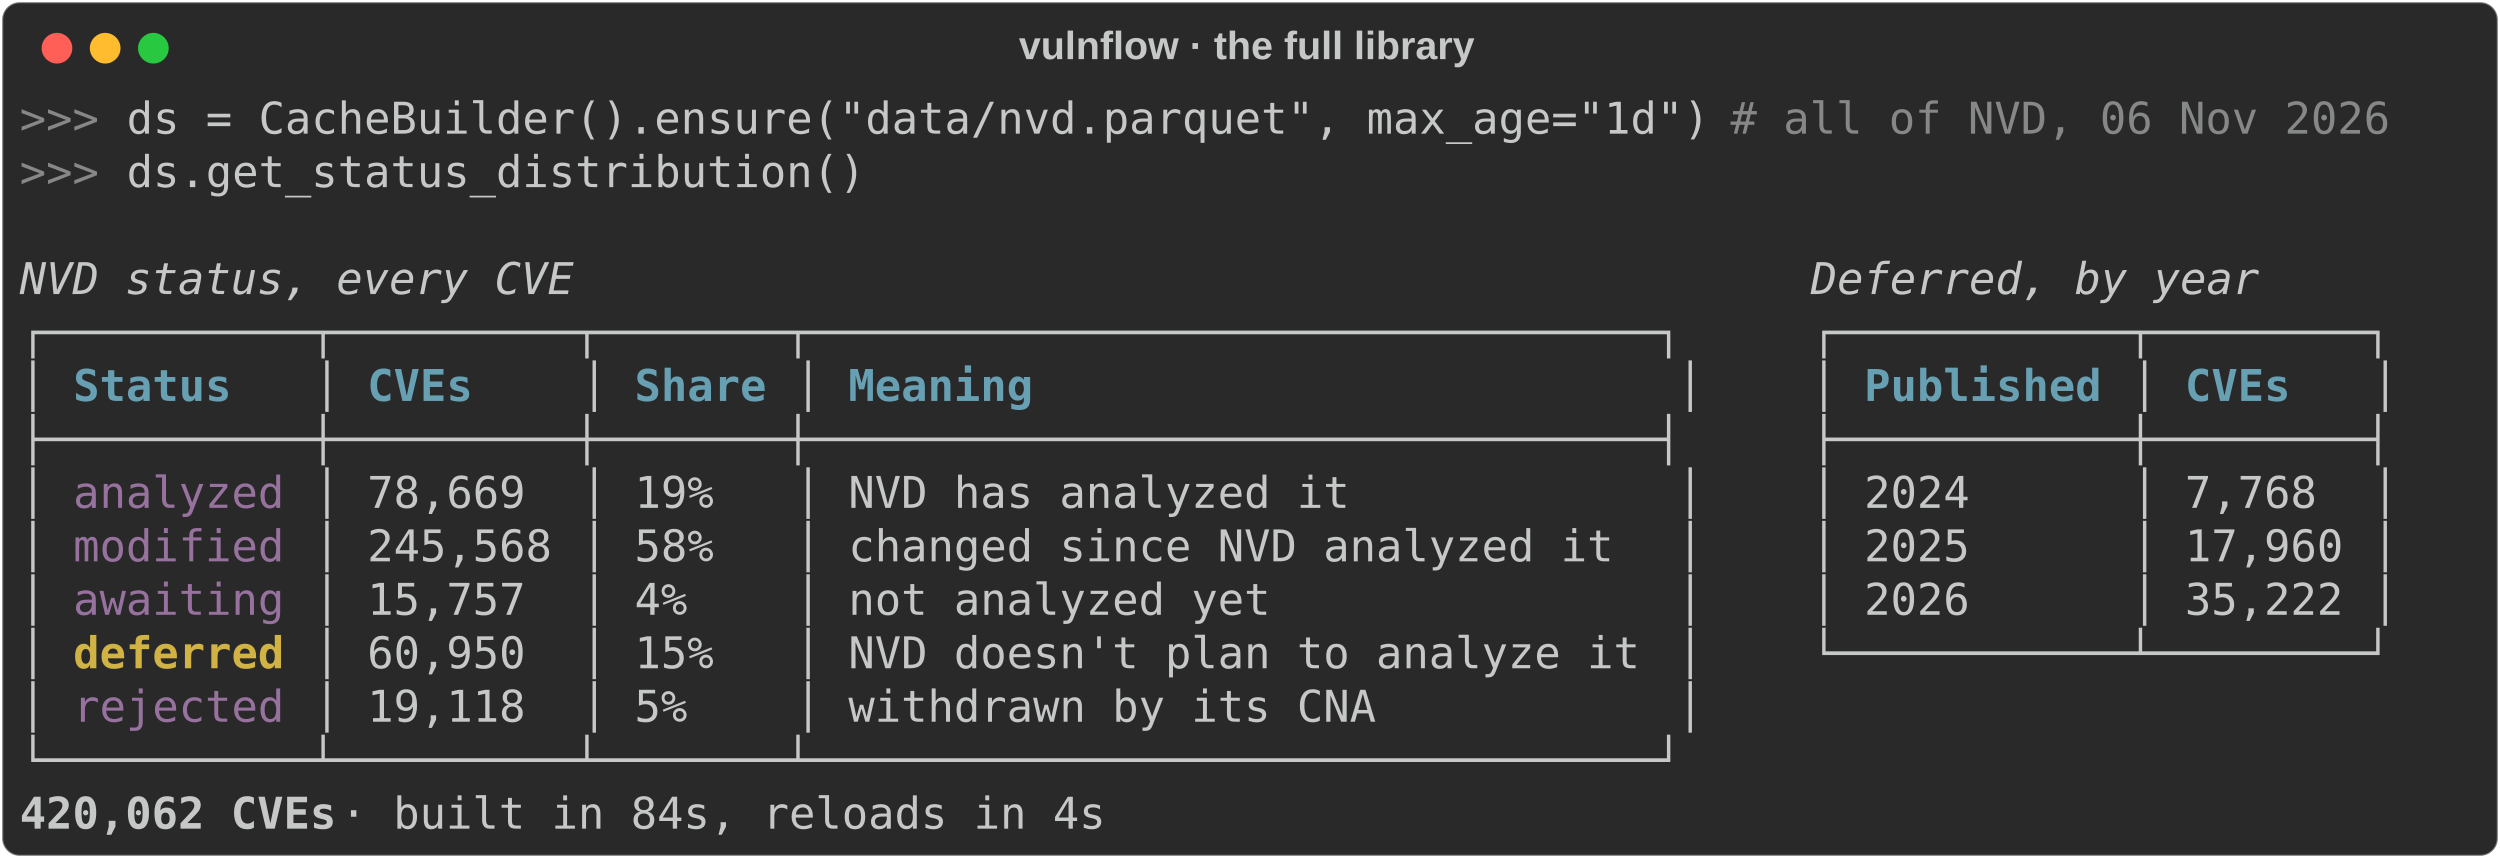
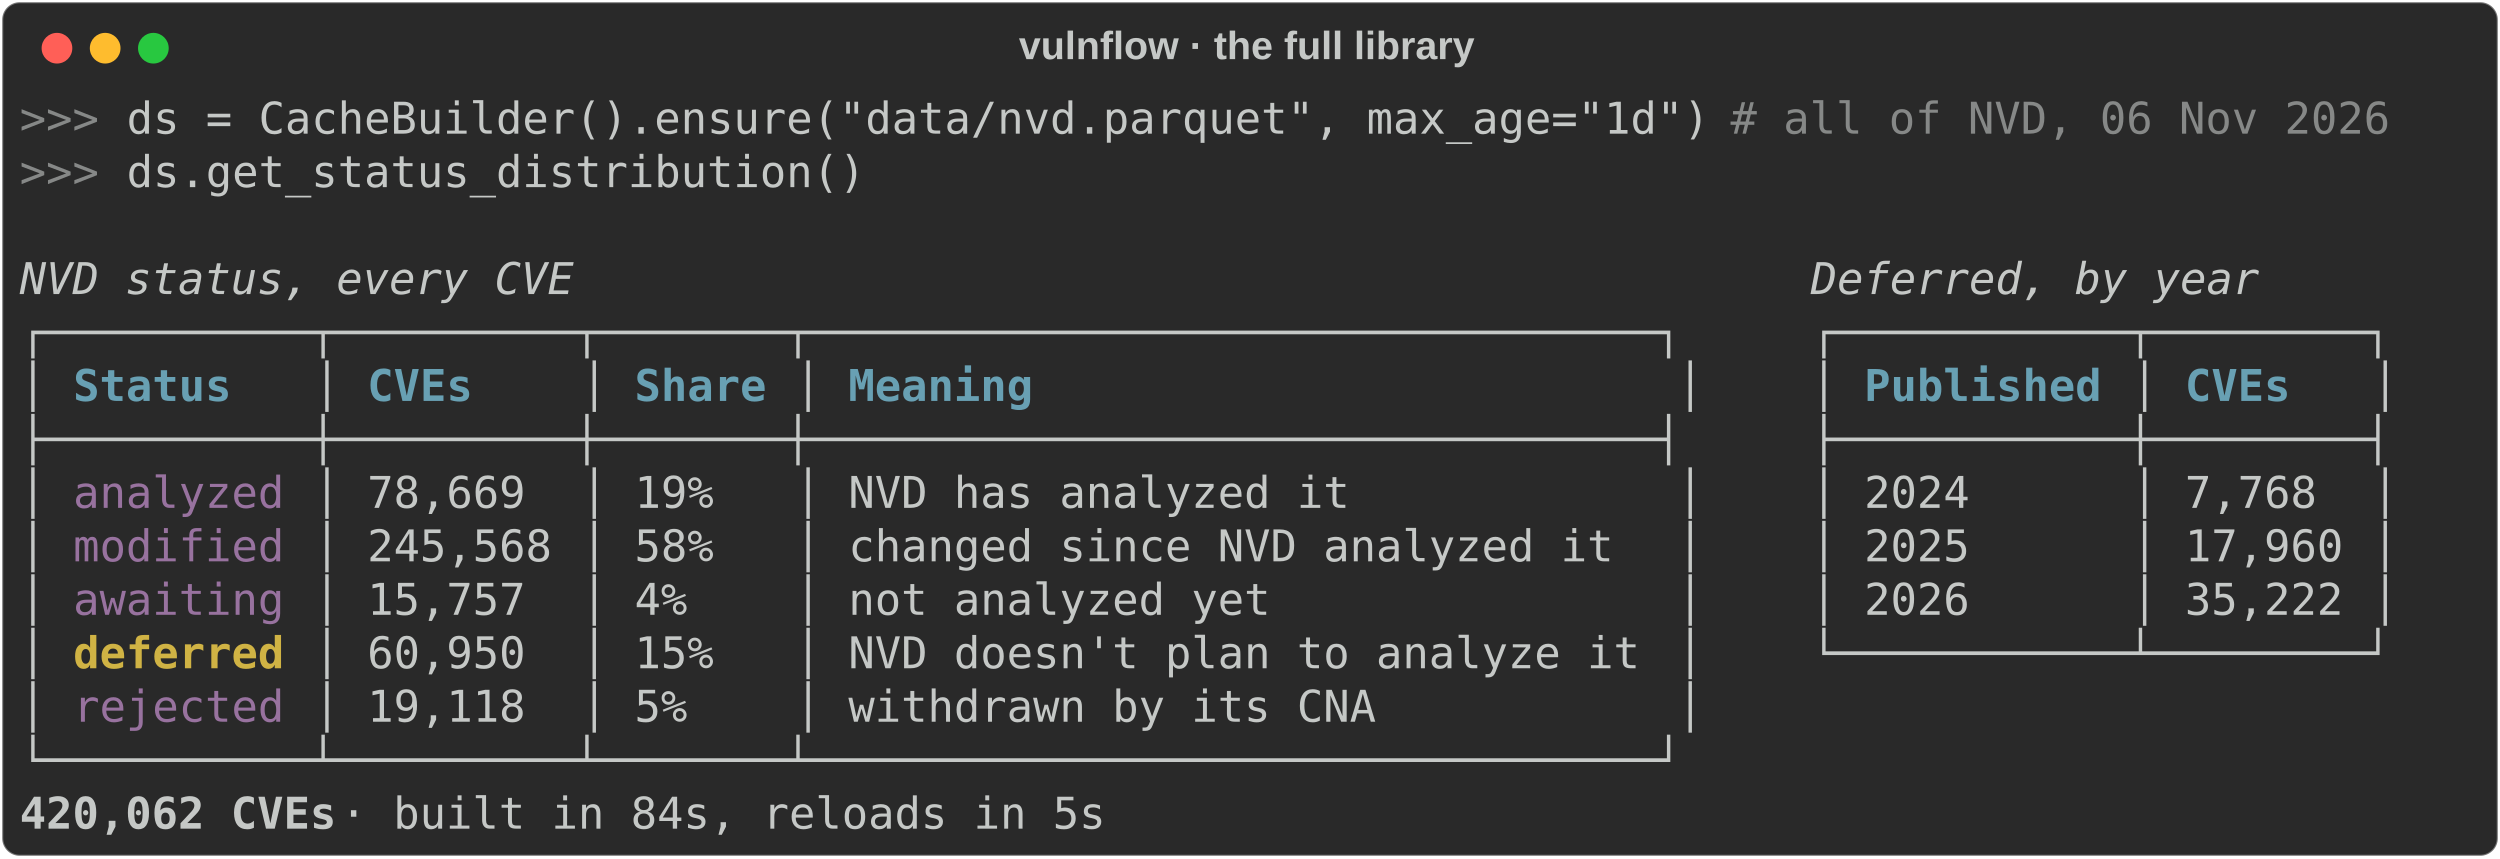
<svg xmlns="http://www.w3.org/2000/svg" class="rich-terminal" viewBox="0 0 1141 391.6">
  <style>

    @font-face {
        font-family: "Fira Code";
        src: local("FiraCode-Regular"),
                url("https://cdnjs.cloudflare.com/ajax/libs/firacode/6.2.0/woff2/FiraCode-Regular.woff2") format("woff2"),
                url("https://cdnjs.cloudflare.com/ajax/libs/firacode/6.2.0/woff/FiraCode-Regular.woff") format("woff");
        font-style: normal;
        font-weight: 400;
    }
    @font-face {
        font-family: "Fira Code";
        src: local("FiraCode-Bold"),
                url("https://cdnjs.cloudflare.com/ajax/libs/firacode/6.2.0/woff2/FiraCode-Bold.woff2") format("woff2"),
                url("https://cdnjs.cloudflare.com/ajax/libs/firacode/6.2.0/woff/FiraCode-Bold.woff") format("woff");
        font-style: bold;
        font-weight: 700;
    }

-     .terminal-2327307969-matrix {
+     .terminal-2330846914-matrix {
        font-family: Fira Code, monospace;
        font-size: 20px;
        line-height: 24.4px;
        font-variant-east-asian: full-width;
    }

-     .terminal-2327307969-title {
+     .terminal-2330846914-title {
        font-size: 18px;
        font-weight: bold;
        font-family: arial;
    }

-     .terminal-2327307969-r1 { fill: #868887 }
- .terminal-2327307969-r2 { fill: #c5c8c6 }
- .terminal-2327307969-r3 { fill: #c5c8c6;font-style: italic; }
- .terminal-2327307969-r4 { fill: #68a0b3;font-weight: bold }
- .terminal-2327307969-r5 { fill: #98729f }
- .terminal-2327307969-r6 { fill: #d0b344;font-weight: bold }
- .terminal-2327307969-r7 { fill: #c5c8c6;font-weight: bold }
+     .terminal-2330846914-r1 { fill: #868887 }
+ .terminal-2330846914-r2 { fill: #c5c8c6 }
+ .terminal-2330846914-r3 { fill: #c5c8c6;font-style: italic; }
+ .terminal-2330846914-r4 { fill: #68a0b3;font-weight: bold }
+ .terminal-2330846914-r5 { fill: #98729f }
+ .terminal-2330846914-r6 { fill: #d0b344;font-weight: bold }
+ .terminal-2330846914-r7 { fill: #c5c8c6;font-weight: bold }
    </style>
  <defs>
-     <clipPath id="terminal-2327307969-clip-terminal">
+     <clipPath id="terminal-2330846914-clip-terminal">
      <rect x="0" y="0" width="1121.4" height="340.6" />
    </clipPath>
-     <clipPath id="terminal-2327307969-line-0">
+     <clipPath id="terminal-2330846914-line-0">
      <rect x="0" y="1.5" width="1122.4" height="24.65" />
    </clipPath>
-     <clipPath id="terminal-2327307969-line-1">
+     <clipPath id="terminal-2330846914-line-1">
      <rect x="0" y="25.9" width="1122.4" height="24.65" />
    </clipPath>
-     <clipPath id="terminal-2327307969-line-2">
+     <clipPath id="terminal-2330846914-line-2">
      <rect x="0" y="50.3" width="1122.4" height="24.65" />
    </clipPath>
-     <clipPath id="terminal-2327307969-line-3">
+     <clipPath id="terminal-2330846914-line-3">
      <rect x="0" y="74.7" width="1122.4" height="24.65" />
    </clipPath>
-     <clipPath id="terminal-2327307969-line-4">
+     <clipPath id="terminal-2330846914-line-4">
      <rect x="0" y="99.1" width="1122.4" height="24.65" />
    </clipPath>
-     <clipPath id="terminal-2327307969-line-5">
+     <clipPath id="terminal-2330846914-line-5">
      <rect x="0" y="123.5" width="1122.4" height="24.65" />
    </clipPath>
-     <clipPath id="terminal-2327307969-line-6">
+     <clipPath id="terminal-2330846914-line-6">
      <rect x="0" y="147.9" width="1122.4" height="24.65" />
    </clipPath>
-     <clipPath id="terminal-2327307969-line-7">
+     <clipPath id="terminal-2330846914-line-7">
      <rect x="0" y="172.3" width="1122.4" height="24.65" />
    </clipPath>
-     <clipPath id="terminal-2327307969-line-8">
+     <clipPath id="terminal-2330846914-line-8">
      <rect x="0" y="196.7" width="1122.4" height="24.65" />
    </clipPath>
-     <clipPath id="terminal-2327307969-line-9">
+     <clipPath id="terminal-2330846914-line-9">
      <rect x="0" y="221.1" width="1122.4" height="24.65" />
    </clipPath>
-     <clipPath id="terminal-2327307969-line-10">
+     <clipPath id="terminal-2330846914-line-10">
      <rect x="0" y="245.5" width="1122.4" height="24.65" />
    </clipPath>
-     <clipPath id="terminal-2327307969-line-11">
+     <clipPath id="terminal-2330846914-line-11">
      <rect x="0" y="269.9" width="1122.4" height="24.65" />
    </clipPath>
-     <clipPath id="terminal-2327307969-line-12">
+     <clipPath id="terminal-2330846914-line-12">
      <rect x="0" y="294.3" width="1122.4" height="24.65" />
    </clipPath>
  </defs>
  <rect fill="#292929" stroke="rgba(255,255,255,0.35)" stroke-width="1" x="1" y="1" width="1139" height="389.6" rx="8" />
-   <text class="terminal-2327307969-title" fill="#c5c8c6" text-anchor="middle" x="569" y="27">vulnflow · the full library</text>
+   <text class="terminal-2330846914-title" fill="#c5c8c6" text-anchor="middle" x="569" y="27">vulnflow · the full library</text>
  <g transform="translate(26,22)">
    <circle cx="0" cy="0" r="7" fill="#ff5f57" />
    <circle cx="22" cy="0" r="7" fill="#febc2e" />
    <circle cx="44" cy="0" r="7" fill="#28c840" />
  </g>
-   <g transform="translate(9, 41)" clip-path="url(#terminal-2327307969-clip-terminal)">
-     <g class="terminal-2327307969-matrix">
-       <text class="terminal-2327307969-r1" x="0" y="20" textLength="48.8" clip-path="url(#terminal-2327307969-line-0)">&gt;&gt;&gt; </text>
-       <text class="terminal-2327307969-r2" x="48.8" y="20" textLength="732" clip-path="url(#terminal-2327307969-line-0)">ds = CacheBuilder().ensure("data/nvd.parquet", max_age="1d")</text>
-       <text class="terminal-2327307969-r1" x="780.8" y="20" textLength="341.6" clip-path="url(#terminal-2327307969-line-0)">   # all of NVD, 06 Nov 2026</text>
-       <text class="terminal-2327307969-r2" x="1122.4" y="20" textLength="12.2" clip-path="url(#terminal-2327307969-line-0)">
- </text>
-       <text class="terminal-2327307969-r1" x="0" y="44.4" textLength="48.8" clip-path="url(#terminal-2327307969-line-1)">&gt;&gt;&gt; </text>
-       <text class="terminal-2327307969-r2" x="48.8" y="44.4" textLength="341.6" clip-path="url(#terminal-2327307969-line-1)">ds.get_status_distribution()</text>
-       <text class="terminal-2327307969-r2" x="1122.4" y="44.4" textLength="12.2" clip-path="url(#terminal-2327307969-line-1)">
- </text>
-       <text class="terminal-2327307969-r2" x="1122.4" y="68.8" textLength="12.2" clip-path="url(#terminal-2327307969-line-2)">
- </text>
-       <text class="terminal-2327307969-r3" x="0" y="93.2" textLength="768.6" clip-path="url(#terminal-2327307969-line-3)">                     NVD status, every CVE                     </text>
-       <text class="terminal-2327307969-r3" x="817.4" y="93.2" textLength="268.4" clip-path="url(#terminal-2327307969-line-3)">  Deferred, by year   </text>
-       <text class="terminal-2327307969-r2" x="1122.4" y="93.2" textLength="12.2" clip-path="url(#terminal-2327307969-line-3)">
- </text>
-       <text class="terminal-2327307969-r2" x="0" y="117.6" textLength="768.6" clip-path="url(#terminal-2327307969-line-4)">┌──────────┬─────────┬───────┬────────────────────────────────┐</text>
-       <text class="terminal-2327307969-r2" x="817.4" y="117.6" textLength="268.4" clip-path="url(#terminal-2327307969-line-4)">┌───────────┬────────┐</text>
-       <text class="terminal-2327307969-r2" x="1122.4" y="117.6" textLength="12.2" clip-path="url(#terminal-2327307969-line-4)">
- </text>
-       <text class="terminal-2327307969-r2" x="0" y="142" textLength="12.2" clip-path="url(#terminal-2327307969-line-5)">│</text>
-       <text class="terminal-2327307969-r4" x="24.4" y="142" textLength="97.6" clip-path="url(#terminal-2327307969-line-5)">Status  </text>
-       <text class="terminal-2327307969-r2" x="134.2" y="142" textLength="12.2" clip-path="url(#terminal-2327307969-line-5)">│</text>
-       <text class="terminal-2327307969-r4" x="158.6" y="142" textLength="85.4" clip-path="url(#terminal-2327307969-line-5)">   CVEs</text>
-       <text class="terminal-2327307969-r2" x="256.2" y="142" textLength="12.2" clip-path="url(#terminal-2327307969-line-5)">│</text>
-       <text class="terminal-2327307969-r4" x="280.6" y="142" textLength="61" clip-path="url(#terminal-2327307969-line-5)">Share</text>
-       <text class="terminal-2327307969-r2" x="353.8" y="142" textLength="12.2" clip-path="url(#terminal-2327307969-line-5)">│</text>
-       <text class="terminal-2327307969-r4" x="378.2" y="142" textLength="366" clip-path="url(#terminal-2327307969-line-5)">Meaning                       </text>
-       <text class="terminal-2327307969-r2" x="756.4" y="142" textLength="12.2" clip-path="url(#terminal-2327307969-line-5)">│</text>
-       <text class="terminal-2327307969-r2" x="817.4" y="142" textLength="12.2" clip-path="url(#terminal-2327307969-line-5)">│</text>
-       <text class="terminal-2327307969-r4" x="841.8" y="142" textLength="109.8" clip-path="url(#terminal-2327307969-line-5)">Published</text>
-       <text class="terminal-2327307969-r2" x="963.8" y="142" textLength="12.2" clip-path="url(#terminal-2327307969-line-5)">│</text>
-       <text class="terminal-2327307969-r4" x="988.2" y="142" textLength="73.2" clip-path="url(#terminal-2327307969-line-5)">  CVEs</text>
-       <text class="terminal-2327307969-r2" x="1073.6" y="142" textLength="12.2" clip-path="url(#terminal-2327307969-line-5)">│</text>
-       <text class="terminal-2327307969-r2" x="1122.4" y="142" textLength="12.2" clip-path="url(#terminal-2327307969-line-5)">
- </text>
-       <text class="terminal-2327307969-r2" x="0" y="166.4" textLength="768.6" clip-path="url(#terminal-2327307969-line-6)">├──────────┼─────────┼───────┼────────────────────────────────┤</text>
-       <text class="terminal-2327307969-r2" x="817.4" y="166.4" textLength="268.4" clip-path="url(#terminal-2327307969-line-6)">├───────────┼────────┤</text>
-       <text class="terminal-2327307969-r2" x="1122.4" y="166.4" textLength="12.2" clip-path="url(#terminal-2327307969-line-6)">
- </text>
-       <text class="terminal-2327307969-r2" x="0" y="190.8" textLength="12.2" clip-path="url(#terminal-2327307969-line-7)">│</text>
-       <text class="terminal-2327307969-r5" x="24.4" y="190.8" textLength="97.6" clip-path="url(#terminal-2327307969-line-7)">analyzed</text>
-       <text class="terminal-2327307969-r2" x="134.2" y="190.8" textLength="12.2" clip-path="url(#terminal-2327307969-line-7)">│</text>
-       <text class="terminal-2327307969-r2" x="158.6" y="190.8" textLength="85.4" clip-path="url(#terminal-2327307969-line-7)"> 78,669</text>
-       <text class="terminal-2327307969-r2" x="256.2" y="190.8" textLength="12.2" clip-path="url(#terminal-2327307969-line-7)">│</text>
-       <text class="terminal-2327307969-r2" x="280.6" y="190.8" textLength="61" clip-path="url(#terminal-2327307969-line-7)">  19%</text>
-       <text class="terminal-2327307969-r2" x="353.8" y="190.8" textLength="12.2" clip-path="url(#terminal-2327307969-line-7)">│</text>
-       <text class="terminal-2327307969-r2" x="378.2" y="190.8" textLength="366" clip-path="url(#terminal-2327307969-line-7)">NVD has analyzed it           </text>
-       <text class="terminal-2327307969-r2" x="756.4" y="190.8" textLength="12.2" clip-path="url(#terminal-2327307969-line-7)">│</text>
-       <text class="terminal-2327307969-r2" x="817.4" y="190.8" textLength="12.2" clip-path="url(#terminal-2327307969-line-7)">│</text>
-       <text class="terminal-2327307969-r2" x="841.8" y="190.8" textLength="109.8" clip-path="url(#terminal-2327307969-line-7)">2024     </text>
-       <text class="terminal-2327307969-r2" x="963.8" y="190.8" textLength="12.2" clip-path="url(#terminal-2327307969-line-7)">│</text>
-       <text class="terminal-2327307969-r2" x="988.2" y="190.8" textLength="73.2" clip-path="url(#terminal-2327307969-line-7)"> 7,768</text>
-       <text class="terminal-2327307969-r2" x="1073.6" y="190.8" textLength="12.2" clip-path="url(#terminal-2327307969-line-7)">│</text>
-       <text class="terminal-2327307969-r2" x="1122.4" y="190.8" textLength="12.2" clip-path="url(#terminal-2327307969-line-7)">
- </text>
-       <text class="terminal-2327307969-r2" x="0" y="215.2" textLength="12.2" clip-path="url(#terminal-2327307969-line-8)">│</text>
-       <text class="terminal-2327307969-r5" x="24.4" y="215.2" textLength="97.6" clip-path="url(#terminal-2327307969-line-8)">modified</text>
-       <text class="terminal-2327307969-r2" x="134.2" y="215.2" textLength="12.2" clip-path="url(#terminal-2327307969-line-8)">│</text>
-       <text class="terminal-2327307969-r2" x="158.6" y="215.2" textLength="85.4" clip-path="url(#terminal-2327307969-line-8)">245,568</text>
-       <text class="terminal-2327307969-r2" x="256.2" y="215.2" textLength="12.2" clip-path="url(#terminal-2327307969-line-8)">│</text>
-       <text class="terminal-2327307969-r2" x="280.6" y="215.2" textLength="61" clip-path="url(#terminal-2327307969-line-8)">  58%</text>
-       <text class="terminal-2327307969-r2" x="353.8" y="215.2" textLength="12.2" clip-path="url(#terminal-2327307969-line-8)">│</text>
-       <text class="terminal-2327307969-r2" x="378.2" y="215.2" textLength="366" clip-path="url(#terminal-2327307969-line-8)">changed since NVD analyzed it </text>
-       <text class="terminal-2327307969-r2" x="756.4" y="215.2" textLength="12.2" clip-path="url(#terminal-2327307969-line-8)">│</text>
-       <text class="terminal-2327307969-r2" x="817.4" y="215.2" textLength="12.2" clip-path="url(#terminal-2327307969-line-8)">│</text>
-       <text class="terminal-2327307969-r2" x="841.8" y="215.2" textLength="109.8" clip-path="url(#terminal-2327307969-line-8)">2025     </text>
-       <text class="terminal-2327307969-r2" x="963.8" y="215.2" textLength="12.2" clip-path="url(#terminal-2327307969-line-8)">│</text>
-       <text class="terminal-2327307969-r2" x="988.2" y="215.2" textLength="73.2" clip-path="url(#terminal-2327307969-line-8)">17,960</text>
-       <text class="terminal-2327307969-r2" x="1073.6" y="215.2" textLength="12.2" clip-path="url(#terminal-2327307969-line-8)">│</text>
-       <text class="terminal-2327307969-r2" x="1122.4" y="215.2" textLength="12.2" clip-path="url(#terminal-2327307969-line-8)">
- </text>
-       <text class="terminal-2327307969-r2" x="0" y="239.6" textLength="12.2" clip-path="url(#terminal-2327307969-line-9)">│</text>
-       <text class="terminal-2327307969-r5" x="24.4" y="239.6" textLength="97.6" clip-path="url(#terminal-2327307969-line-9)">awaiting</text>
-       <text class="terminal-2327307969-r2" x="134.2" y="239.6" textLength="12.2" clip-path="url(#terminal-2327307969-line-9)">│</text>
-       <text class="terminal-2327307969-r2" x="158.6" y="239.6" textLength="85.4" clip-path="url(#terminal-2327307969-line-9)"> 15,757</text>
-       <text class="terminal-2327307969-r2" x="256.2" y="239.6" textLength="12.2" clip-path="url(#terminal-2327307969-line-9)">│</text>
-       <text class="terminal-2327307969-r2" x="280.6" y="239.6" textLength="61" clip-path="url(#terminal-2327307969-line-9)">   4%</text>
-       <text class="terminal-2327307969-r2" x="353.8" y="239.6" textLength="12.2" clip-path="url(#terminal-2327307969-line-9)">│</text>
-       <text class="terminal-2327307969-r2" x="378.2" y="239.6" textLength="366" clip-path="url(#terminal-2327307969-line-9)">not analyzed yet              </text>
-       <text class="terminal-2327307969-r2" x="756.4" y="239.6" textLength="12.2" clip-path="url(#terminal-2327307969-line-9)">│</text>
-       <text class="terminal-2327307969-r2" x="817.4" y="239.6" textLength="12.2" clip-path="url(#terminal-2327307969-line-9)">│</text>
-       <text class="terminal-2327307969-r2" x="841.8" y="239.6" textLength="109.8" clip-path="url(#terminal-2327307969-line-9)">2026     </text>
-       <text class="terminal-2327307969-r2" x="963.8" y="239.6" textLength="12.2" clip-path="url(#terminal-2327307969-line-9)">│</text>
-       <text class="terminal-2327307969-r2" x="988.2" y="239.6" textLength="73.2" clip-path="url(#terminal-2327307969-line-9)">35,222</text>
-       <text class="terminal-2327307969-r2" x="1073.6" y="239.6" textLength="12.2" clip-path="url(#terminal-2327307969-line-9)">│</text>
-       <text class="terminal-2327307969-r2" x="1122.4" y="239.6" textLength="12.2" clip-path="url(#terminal-2327307969-line-9)">
- </text>
-       <text class="terminal-2327307969-r2" x="0" y="264" textLength="12.2" clip-path="url(#terminal-2327307969-line-10)">│</text>
-       <text class="terminal-2327307969-r6" x="24.4" y="264" textLength="97.6" clip-path="url(#terminal-2327307969-line-10)">deferred</text>
-       <text class="terminal-2327307969-r2" x="134.2" y="264" textLength="12.2" clip-path="url(#terminal-2327307969-line-10)">│</text>
-       <text class="terminal-2327307969-r2" x="158.6" y="264" textLength="85.4" clip-path="url(#terminal-2327307969-line-10)"> 60,950</text>
-       <text class="terminal-2327307969-r2" x="256.2" y="264" textLength="12.2" clip-path="url(#terminal-2327307969-line-10)">│</text>
-       <text class="terminal-2327307969-r2" x="280.6" y="264" textLength="61" clip-path="url(#terminal-2327307969-line-10)">  15%</text>
-       <text class="terminal-2327307969-r2" x="353.8" y="264" textLength="12.2" clip-path="url(#terminal-2327307969-line-10)">│</text>
-       <text class="terminal-2327307969-r2" x="378.2" y="264" textLength="366" clip-path="url(#terminal-2327307969-line-10)">NVD doesn't plan to analyze it</text>
-       <text class="terminal-2327307969-r2" x="756.4" y="264" textLength="12.2" clip-path="url(#terminal-2327307969-line-10)">│</text>
-       <text class="terminal-2327307969-r2" x="817.4" y="264" textLength="268.4" clip-path="url(#terminal-2327307969-line-10)">└───────────┴────────┘</text>
-       <text class="terminal-2327307969-r2" x="1122.4" y="264" textLength="12.2" clip-path="url(#terminal-2327307969-line-10)">
- </text>
-       <text class="terminal-2327307969-r2" x="0" y="288.4" textLength="12.2" clip-path="url(#terminal-2327307969-line-11)">│</text>
-       <text class="terminal-2327307969-r5" x="24.4" y="288.4" textLength="97.6" clip-path="url(#terminal-2327307969-line-11)">rejected</text>
-       <text class="terminal-2327307969-r2" x="134.2" y="288.4" textLength="12.2" clip-path="url(#terminal-2327307969-line-11)">│</text>
-       <text class="terminal-2327307969-r2" x="158.6" y="288.4" textLength="85.4" clip-path="url(#terminal-2327307969-line-11)"> 19,118</text>
-       <text class="terminal-2327307969-r2" x="256.2" y="288.4" textLength="12.2" clip-path="url(#terminal-2327307969-line-11)">│</text>
-       <text class="terminal-2327307969-r2" x="280.6" y="288.4" textLength="61" clip-path="url(#terminal-2327307969-line-11)">   5%</text>
-       <text class="terminal-2327307969-r2" x="353.8" y="288.4" textLength="12.2" clip-path="url(#terminal-2327307969-line-11)">│</text>
-       <text class="terminal-2327307969-r2" x="378.2" y="288.4" textLength="366" clip-path="url(#terminal-2327307969-line-11)">withdrawn by its CNA          </text>
-       <text class="terminal-2327307969-r2" x="756.4" y="288.4" textLength="12.2" clip-path="url(#terminal-2327307969-line-11)">│</text>
-       <text class="terminal-2327307969-r2" x="1122.4" y="288.4" textLength="12.2" clip-path="url(#terminal-2327307969-line-11)">
- </text>
-       <text class="terminal-2327307969-r2" x="0" y="312.8" textLength="768.6" clip-path="url(#terminal-2327307969-line-12)">└──────────┴─────────┴───────┴────────────────────────────────┘</text>
-       <text class="terminal-2327307969-r2" x="1122.4" y="312.8" textLength="12.2" clip-path="url(#terminal-2327307969-line-12)">
- </text>
-       <text class="terminal-2327307969-r7" x="0" y="337.2" textLength="146.4" clip-path="url(#terminal-2327307969-line-13)">420,062 CVEs</text>
-       <text class="terminal-2327307969-r2" x="146.4" y="337.2" textLength="366" clip-path="url(#terminal-2327307969-line-13)"> · built in 84s, reloads in 4s</text>
-       <text class="terminal-2327307969-r2" x="1122.4" y="337.2" textLength="12.2" clip-path="url(#terminal-2327307969-line-13)">
+   <g transform="translate(9, 41)" clip-path="url(#terminal-2330846914-clip-terminal)">
+     <g class="terminal-2330846914-matrix">
+       <text class="terminal-2330846914-r1" x="0" y="20" textLength="48.8" clip-path="url(#terminal-2330846914-line-0)">&gt;&gt;&gt; </text>
+       <text class="terminal-2330846914-r2" x="48.8" y="20" textLength="732" clip-path="url(#terminal-2330846914-line-0)">ds = CacheBuilder().ensure("data/nvd.parquet", max_age="1d")</text>
+       <text class="terminal-2330846914-r1" x="780.8" y="20" textLength="341.6" clip-path="url(#terminal-2330846914-line-0)">   # all of NVD, 06 Nov 2026</text>
+       <text class="terminal-2330846914-r2" x="1122.4" y="20" textLength="12.2" clip-path="url(#terminal-2330846914-line-0)">
+ </text>
+       <text class="terminal-2330846914-r1" x="0" y="44.4" textLength="48.8" clip-path="url(#terminal-2330846914-line-1)">&gt;&gt;&gt; </text>
+       <text class="terminal-2330846914-r2" x="48.8" y="44.4" textLength="341.6" clip-path="url(#terminal-2330846914-line-1)">ds.get_status_distribution()</text>
+       <text class="terminal-2330846914-r2" x="1122.4" y="44.4" textLength="12.2" clip-path="url(#terminal-2330846914-line-1)">
+ </text>
+       <text class="terminal-2330846914-r2" x="1122.4" y="68.8" textLength="12.2" clip-path="url(#terminal-2330846914-line-2)">
+ </text>
+       <text class="terminal-2330846914-r3" x="0" y="93.2" textLength="768.6" clip-path="url(#terminal-2330846914-line-3)">                     NVD status, every CVE                     </text>
+       <text class="terminal-2330846914-r3" x="817.4" y="93.2" textLength="268.4" clip-path="url(#terminal-2330846914-line-3)">  Deferred, by year   </text>
+       <text class="terminal-2330846914-r2" x="1122.4" y="93.2" textLength="12.2" clip-path="url(#terminal-2330846914-line-3)">
+ </text>
+       <text class="terminal-2330846914-r2" x="0" y="117.6" textLength="768.6" clip-path="url(#terminal-2330846914-line-4)">┌──────────┬─────────┬───────┬────────────────────────────────┐</text>
+       <text class="terminal-2330846914-r2" x="817.4" y="117.6" textLength="268.4" clip-path="url(#terminal-2330846914-line-4)">┌───────────┬────────┐</text>
+       <text class="terminal-2330846914-r2" x="1122.4" y="117.6" textLength="12.2" clip-path="url(#terminal-2330846914-line-4)">
+ </text>
+       <text class="terminal-2330846914-r2" x="0" y="142" textLength="12.2" clip-path="url(#terminal-2330846914-line-5)">│</text>
+       <text class="terminal-2330846914-r4" x="24.4" y="142" textLength="97.6" clip-path="url(#terminal-2330846914-line-5)">Status  </text>
+       <text class="terminal-2330846914-r2" x="134.2" y="142" textLength="12.2" clip-path="url(#terminal-2330846914-line-5)">│</text>
+       <text class="terminal-2330846914-r4" x="158.6" y="142" textLength="85.4" clip-path="url(#terminal-2330846914-line-5)">   CVEs</text>
+       <text class="terminal-2330846914-r2" x="256.2" y="142" textLength="12.2" clip-path="url(#terminal-2330846914-line-5)">│</text>
+       <text class="terminal-2330846914-r4" x="280.6" y="142" textLength="61" clip-path="url(#terminal-2330846914-line-5)">Share</text>
+       <text class="terminal-2330846914-r2" x="353.8" y="142" textLength="12.2" clip-path="url(#terminal-2330846914-line-5)">│</text>
+       <text class="terminal-2330846914-r4" x="378.2" y="142" textLength="366" clip-path="url(#terminal-2330846914-line-5)">Meaning                       </text>
+       <text class="terminal-2330846914-r2" x="756.4" y="142" textLength="12.2" clip-path="url(#terminal-2330846914-line-5)">│</text>
+       <text class="terminal-2330846914-r2" x="817.4" y="142" textLength="12.2" clip-path="url(#terminal-2330846914-line-5)">│</text>
+       <text class="terminal-2330846914-r4" x="841.8" y="142" textLength="109.8" clip-path="url(#terminal-2330846914-line-5)">Published</text>
+       <text class="terminal-2330846914-r2" x="963.8" y="142" textLength="12.2" clip-path="url(#terminal-2330846914-line-5)">│</text>
+       <text class="terminal-2330846914-r4" x="988.2" y="142" textLength="73.2" clip-path="url(#terminal-2330846914-line-5)">  CVEs</text>
+       <text class="terminal-2330846914-r2" x="1073.6" y="142" textLength="12.2" clip-path="url(#terminal-2330846914-line-5)">│</text>
+       <text class="terminal-2330846914-r2" x="1122.4" y="142" textLength="12.2" clip-path="url(#terminal-2330846914-line-5)">
+ </text>
+       <text class="terminal-2330846914-r2" x="0" y="166.4" textLength="768.6" clip-path="url(#terminal-2330846914-line-6)">├──────────┼─────────┼───────┼────────────────────────────────┤</text>
+       <text class="terminal-2330846914-r2" x="817.4" y="166.4" textLength="268.4" clip-path="url(#terminal-2330846914-line-6)">├───────────┼────────┤</text>
+       <text class="terminal-2330846914-r2" x="1122.4" y="166.4" textLength="12.2" clip-path="url(#terminal-2330846914-line-6)">
+ </text>
+       <text class="terminal-2330846914-r2" x="0" y="190.8" textLength="12.2" clip-path="url(#terminal-2330846914-line-7)">│</text>
+       <text class="terminal-2330846914-r5" x="24.4" y="190.8" textLength="97.6" clip-path="url(#terminal-2330846914-line-7)">analyzed</text>
+       <text class="terminal-2330846914-r2" x="134.2" y="190.8" textLength="12.2" clip-path="url(#terminal-2330846914-line-7)">│</text>
+       <text class="terminal-2330846914-r2" x="158.6" y="190.8" textLength="85.4" clip-path="url(#terminal-2330846914-line-7)"> 78,669</text>
+       <text class="terminal-2330846914-r2" x="256.2" y="190.8" textLength="12.2" clip-path="url(#terminal-2330846914-line-7)">│</text>
+       <text class="terminal-2330846914-r2" x="280.6" y="190.8" textLength="61" clip-path="url(#terminal-2330846914-line-7)">  19%</text>
+       <text class="terminal-2330846914-r2" x="353.8" y="190.8" textLength="12.2" clip-path="url(#terminal-2330846914-line-7)">│</text>
+       <text class="terminal-2330846914-r2" x="378.2" y="190.8" textLength="366" clip-path="url(#terminal-2330846914-line-7)">NVD has analyzed it           </text>
+       <text class="terminal-2330846914-r2" x="756.4" y="190.8" textLength="12.2" clip-path="url(#terminal-2330846914-line-7)">│</text>
+       <text class="terminal-2330846914-r2" x="817.4" y="190.8" textLength="12.2" clip-path="url(#terminal-2330846914-line-7)">│</text>
+       <text class="terminal-2330846914-r2" x="841.8" y="190.8" textLength="109.8" clip-path="url(#terminal-2330846914-line-7)">2024     </text>
+       <text class="terminal-2330846914-r2" x="963.8" y="190.8" textLength="12.2" clip-path="url(#terminal-2330846914-line-7)">│</text>
+       <text class="terminal-2330846914-r2" x="988.2" y="190.8" textLength="73.2" clip-path="url(#terminal-2330846914-line-7)"> 7,768</text>
+       <text class="terminal-2330846914-r2" x="1073.6" y="190.8" textLength="12.2" clip-path="url(#terminal-2330846914-line-7)">│</text>
+       <text class="terminal-2330846914-r2" x="1122.4" y="190.8" textLength="12.2" clip-path="url(#terminal-2330846914-line-7)">
+ </text>
+       <text class="terminal-2330846914-r2" x="0" y="215.2" textLength="12.2" clip-path="url(#terminal-2330846914-line-8)">│</text>
+       <text class="terminal-2330846914-r5" x="24.4" y="215.2" textLength="97.6" clip-path="url(#terminal-2330846914-line-8)">modified</text>
+       <text class="terminal-2330846914-r2" x="134.2" y="215.2" textLength="12.2" clip-path="url(#terminal-2330846914-line-8)">│</text>
+       <text class="terminal-2330846914-r2" x="158.6" y="215.2" textLength="85.4" clip-path="url(#terminal-2330846914-line-8)">245,568</text>
+       <text class="terminal-2330846914-r2" x="256.2" y="215.2" textLength="12.2" clip-path="url(#terminal-2330846914-line-8)">│</text>
+       <text class="terminal-2330846914-r2" x="280.6" y="215.2" textLength="61" clip-path="url(#terminal-2330846914-line-8)">  58%</text>
+       <text class="terminal-2330846914-r2" x="353.8" y="215.2" textLength="12.2" clip-path="url(#terminal-2330846914-line-8)">│</text>
+       <text class="terminal-2330846914-r2" x="378.2" y="215.2" textLength="366" clip-path="url(#terminal-2330846914-line-8)">changed since NVD analyzed it </text>
+       <text class="terminal-2330846914-r2" x="756.4" y="215.2" textLength="12.2" clip-path="url(#terminal-2330846914-line-8)">│</text>
+       <text class="terminal-2330846914-r2" x="817.4" y="215.2" textLength="12.2" clip-path="url(#terminal-2330846914-line-8)">│</text>
+       <text class="terminal-2330846914-r2" x="841.8" y="215.2" textLength="109.8" clip-path="url(#terminal-2330846914-line-8)">2025     </text>
+       <text class="terminal-2330846914-r2" x="963.8" y="215.2" textLength="12.2" clip-path="url(#terminal-2330846914-line-8)">│</text>
+       <text class="terminal-2330846914-r2" x="988.2" y="215.2" textLength="73.2" clip-path="url(#terminal-2330846914-line-8)">17,960</text>
+       <text class="terminal-2330846914-r2" x="1073.6" y="215.2" textLength="12.2" clip-path="url(#terminal-2330846914-line-8)">│</text>
+       <text class="terminal-2330846914-r2" x="1122.4" y="215.2" textLength="12.2" clip-path="url(#terminal-2330846914-line-8)">
+ </text>
+       <text class="terminal-2330846914-r2" x="0" y="239.6" textLength="12.2" clip-path="url(#terminal-2330846914-line-9)">│</text>
+       <text class="terminal-2330846914-r5" x="24.4" y="239.6" textLength="97.6" clip-path="url(#terminal-2330846914-line-9)">awaiting</text>
+       <text class="terminal-2330846914-r2" x="134.2" y="239.6" textLength="12.2" clip-path="url(#terminal-2330846914-line-9)">│</text>
+       <text class="terminal-2330846914-r2" x="158.6" y="239.6" textLength="85.4" clip-path="url(#terminal-2330846914-line-9)"> 15,757</text>
+       <text class="terminal-2330846914-r2" x="256.2" y="239.6" textLength="12.2" clip-path="url(#terminal-2330846914-line-9)">│</text>
+       <text class="terminal-2330846914-r2" x="280.6" y="239.6" textLength="61" clip-path="url(#terminal-2330846914-line-9)">   4%</text>
+       <text class="terminal-2330846914-r2" x="353.8" y="239.6" textLength="12.2" clip-path="url(#terminal-2330846914-line-9)">│</text>
+       <text class="terminal-2330846914-r2" x="378.2" y="239.6" textLength="366" clip-path="url(#terminal-2330846914-line-9)">not analyzed yet              </text>
+       <text class="terminal-2330846914-r2" x="756.4" y="239.6" textLength="12.2" clip-path="url(#terminal-2330846914-line-9)">│</text>
+       <text class="terminal-2330846914-r2" x="817.4" y="239.6" textLength="12.2" clip-path="url(#terminal-2330846914-line-9)">│</text>
+       <text class="terminal-2330846914-r2" x="841.8" y="239.6" textLength="109.8" clip-path="url(#terminal-2330846914-line-9)">2026     </text>
+       <text class="terminal-2330846914-r2" x="963.8" y="239.6" textLength="12.2" clip-path="url(#terminal-2330846914-line-9)">│</text>
+       <text class="terminal-2330846914-r2" x="988.2" y="239.6" textLength="73.2" clip-path="url(#terminal-2330846914-line-9)">35,222</text>
+       <text class="terminal-2330846914-r2" x="1073.6" y="239.6" textLength="12.2" clip-path="url(#terminal-2330846914-line-9)">│</text>
+       <text class="terminal-2330846914-r2" x="1122.4" y="239.6" textLength="12.2" clip-path="url(#terminal-2330846914-line-9)">
+ </text>
+       <text class="terminal-2330846914-r2" x="0" y="264" textLength="12.2" clip-path="url(#terminal-2330846914-line-10)">│</text>
+       <text class="terminal-2330846914-r6" x="24.4" y="264" textLength="97.6" clip-path="url(#terminal-2330846914-line-10)">deferred</text>
+       <text class="terminal-2330846914-r2" x="134.2" y="264" textLength="12.2" clip-path="url(#terminal-2330846914-line-10)">│</text>
+       <text class="terminal-2330846914-r2" x="158.6" y="264" textLength="85.4" clip-path="url(#terminal-2330846914-line-10)"> 60,950</text>
+       <text class="terminal-2330846914-r2" x="256.2" y="264" textLength="12.2" clip-path="url(#terminal-2330846914-line-10)">│</text>
+       <text class="terminal-2330846914-r2" x="280.6" y="264" textLength="61" clip-path="url(#terminal-2330846914-line-10)">  15%</text>
+       <text class="terminal-2330846914-r2" x="353.8" y="264" textLength="12.2" clip-path="url(#terminal-2330846914-line-10)">│</text>
+       <text class="terminal-2330846914-r2" x="378.2" y="264" textLength="366" clip-path="url(#terminal-2330846914-line-10)">NVD doesn't plan to analyze it</text>
+       <text class="terminal-2330846914-r2" x="756.4" y="264" textLength="12.2" clip-path="url(#terminal-2330846914-line-10)">│</text>
+       <text class="terminal-2330846914-r2" x="817.4" y="264" textLength="268.4" clip-path="url(#terminal-2330846914-line-10)">└───────────┴────────┘</text>
+       <text class="terminal-2330846914-r2" x="1122.4" y="264" textLength="12.2" clip-path="url(#terminal-2330846914-line-10)">
+ </text>
+       <text class="terminal-2330846914-r2" x="0" y="288.4" textLength="12.2" clip-path="url(#terminal-2330846914-line-11)">│</text>
+       <text class="terminal-2330846914-r5" x="24.4" y="288.4" textLength="97.6" clip-path="url(#terminal-2330846914-line-11)">rejected</text>
+       <text class="terminal-2330846914-r2" x="134.2" y="288.4" textLength="12.2" clip-path="url(#terminal-2330846914-line-11)">│</text>
+       <text class="terminal-2330846914-r2" x="158.6" y="288.4" textLength="85.4" clip-path="url(#terminal-2330846914-line-11)"> 19,118</text>
+       <text class="terminal-2330846914-r2" x="256.2" y="288.4" textLength="12.2" clip-path="url(#terminal-2330846914-line-11)">│</text>
+       <text class="terminal-2330846914-r2" x="280.6" y="288.4" textLength="61" clip-path="url(#terminal-2330846914-line-11)">   5%</text>
+       <text class="terminal-2330846914-r2" x="353.8" y="288.4" textLength="12.2" clip-path="url(#terminal-2330846914-line-11)">│</text>
+       <text class="terminal-2330846914-r2" x="378.2" y="288.4" textLength="366" clip-path="url(#terminal-2330846914-line-11)">withdrawn by its CNA          </text>
+       <text class="terminal-2330846914-r2" x="756.4" y="288.4" textLength="12.2" clip-path="url(#terminal-2330846914-line-11)">│</text>
+       <text class="terminal-2330846914-r2" x="1122.4" y="288.4" textLength="12.2" clip-path="url(#terminal-2330846914-line-11)">
+ </text>
+       <text class="terminal-2330846914-r2" x="0" y="312.8" textLength="768.6" clip-path="url(#terminal-2330846914-line-12)">└──────────┴─────────┴───────┴────────────────────────────────┘</text>
+       <text class="terminal-2330846914-r2" x="1122.4" y="312.8" textLength="12.2" clip-path="url(#terminal-2330846914-line-12)">
+ </text>
+       <text class="terminal-2330846914-r7" x="0" y="337.2" textLength="146.4" clip-path="url(#terminal-2330846914-line-13)">420,062 CVEs</text>
+       <text class="terminal-2330846914-r2" x="146.4" y="337.2" textLength="366" clip-path="url(#terminal-2330846914-line-13)"> · built in 84s, reloads in 5s</text>
+       <text class="terminal-2330846914-r2" x="1122.4" y="337.2" textLength="12.2" clip-path="url(#terminal-2330846914-line-13)">
</text>
    </g>
  </g>
</svg>
